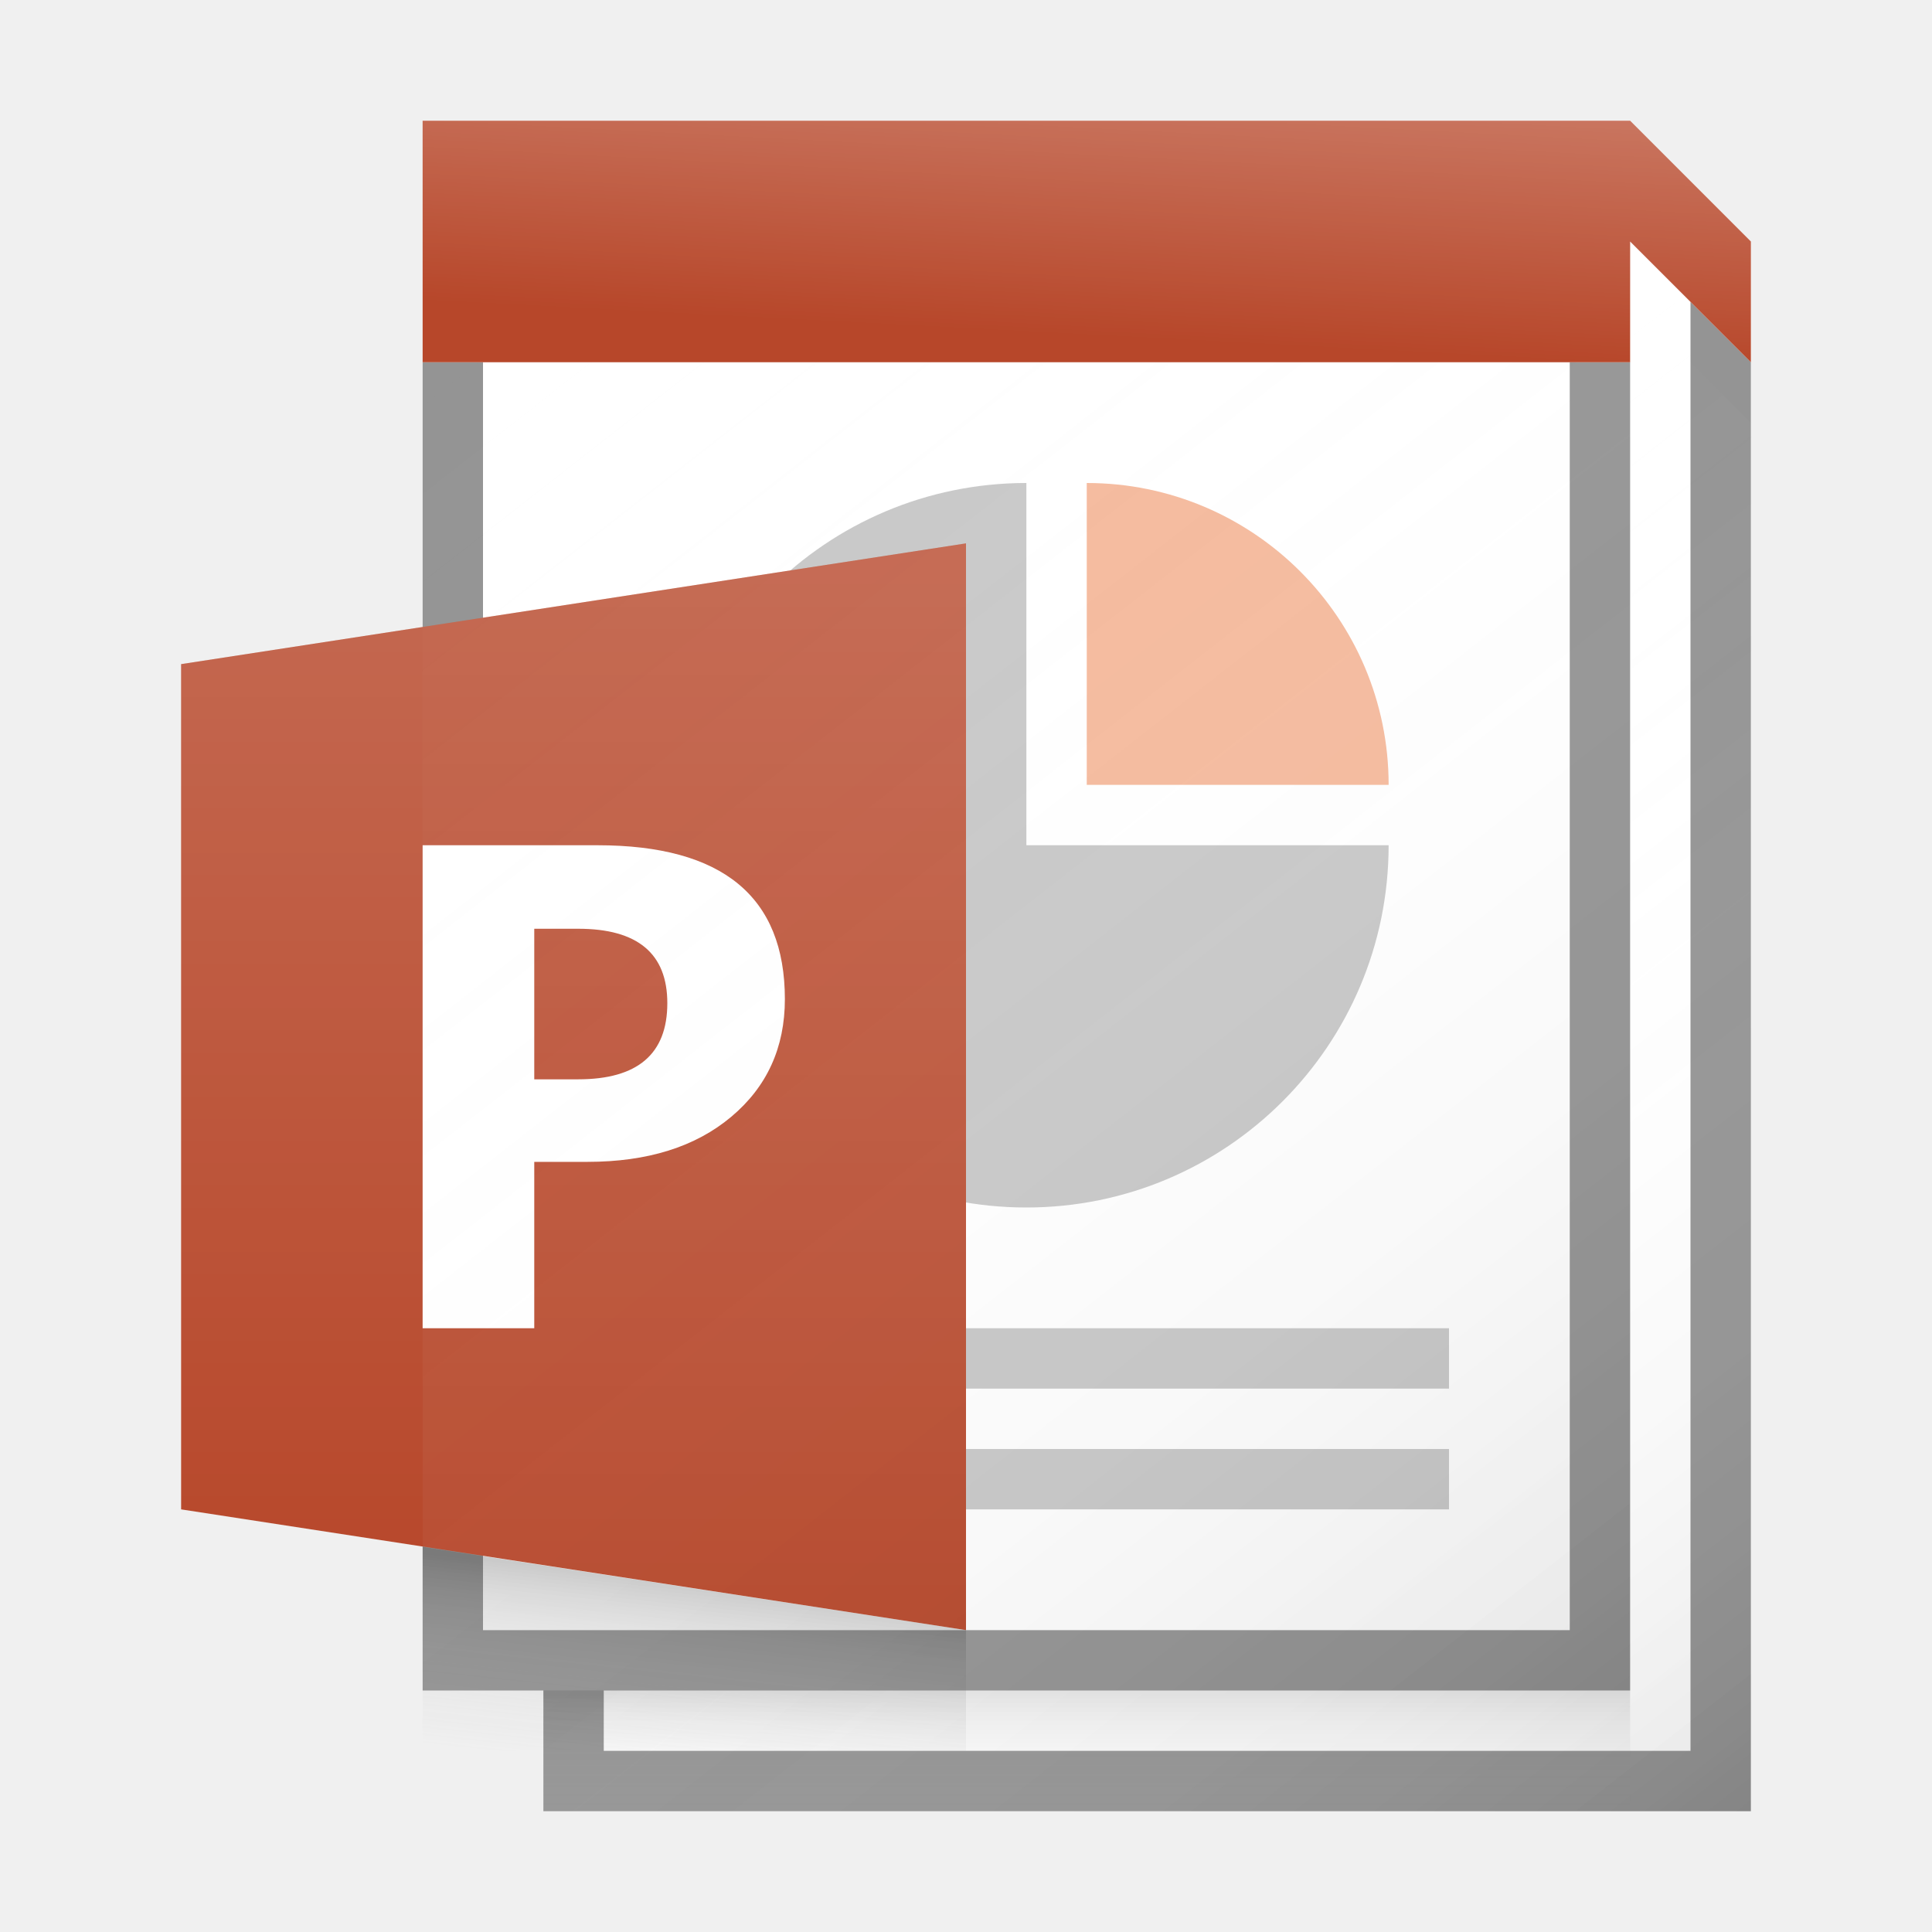
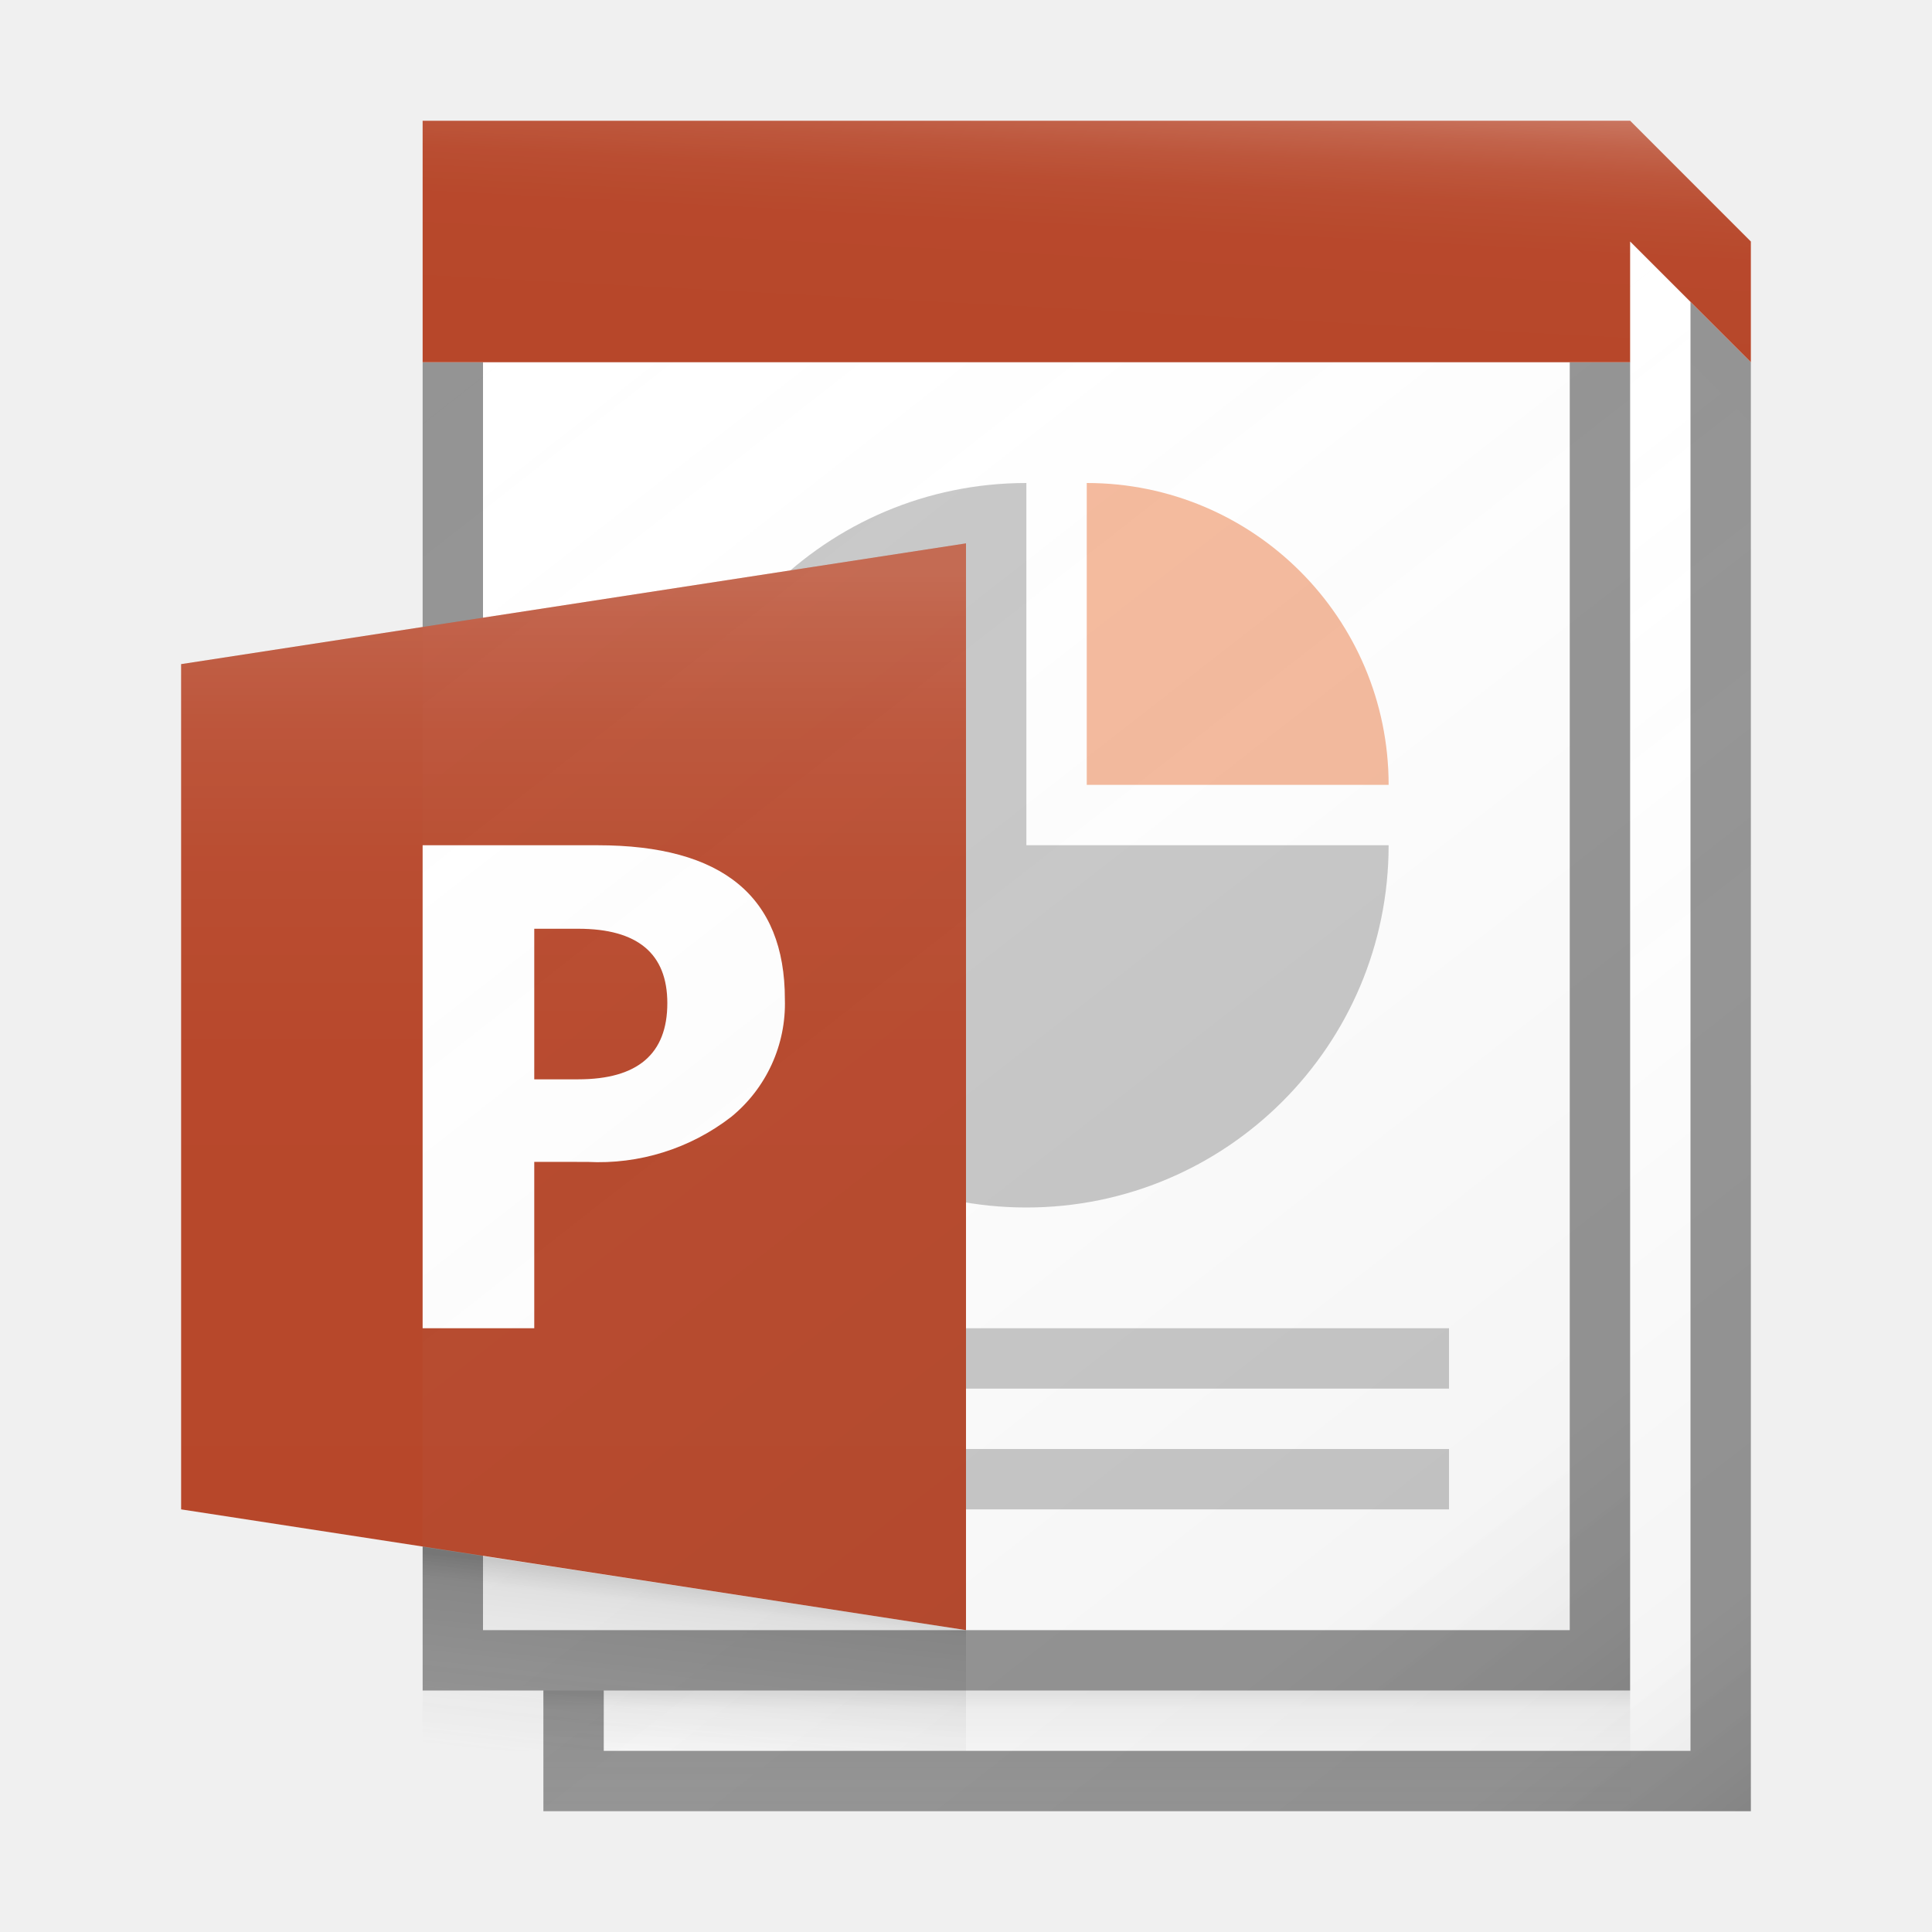
- <svg xmlns="http://www.w3.org/2000/svg" version="1.1" x="0px" y="0px" viewBox="0 0 32 32" enable-background="new 0 0 32 32" xml:space="preserve">
-   <g id="TEMPLATE" display="none">
-     <g display="inline">
-       <path fill="#D0D0D0" d="M32,0v32H0V0H32 M33-1h-1H0h-1v1v32v1h1h32h1v-1V0V-1L33-1z" />
-     </g>
-     <g display="inline" opacity="0.1">
-       <path fill="#FF3A6D" d="M30,2v28H2V2H30 M32,0H0v32h32V0L32,0z" />
-     </g>
-   </g>
-   <g id="ICONS">
-     <polygon fill="#FFFFFF" points="27,2 7,2 7,28 9,28 9,30 29,30 29,4  " />
-     <path fill="#C8C8C8" d="M23,14c0,3.314-2.686,6-6,6s-6-2.686-6-6s2.686-6,6-6v6H23z" />
-     <rect x="16" y="22" fill="#C8C8C8" width="8" height="1" />
-     <rect x="16" y="24" fill="#C8C8C8" width="8" height="1" />
-     <polygon fill="#949494" points="28,5 28,29 10,29 10,28 27,28 27,6 26,6 26,27 10,27 9,27 8,27 8,6 7,6 7,28 9,28 9,30 29,30 29,6     " />
-     <polygon fill="#B7472A" points="27,2 7,2 7,6 27,6 27,4 29,6 29,4  " />
-     <path fill="#F5BA9D" d="M18,8c2.761,0,5,2.239,5,5h-5V8z" />
-     <polygon fill="#B7472A" points="3,11 16,9 16,27 3,25  " />
-     <g>
-       <path fill="#FFFFFF" d="M8.849,19.244V22H7v-8h2.897C11.966,14,13,14.85,13,16.549c0,0.803-0.297,1.453-0.89,1.95    s-1.386,0.745-2.379,0.745H8.849z M8.849,15.383v2.494h0.727c0.985,0,1.477-0.42,1.477-1.261    c0-0.822-0.492-1.233-1.477-1.233H8.849z" />
-     </g>
-     <linearGradient id="SVGID_1_" gradientUnits="userSpaceOnUse" x1="15.172" y1="13.241" x2="28.544" y2="30.356">
-       <stop offset="0" style="stop-color:#FFFFFF;stop-opacity:0" />
-       <stop offset="0.226" style="stop-color:#FCFCFC;stop-opacity:0.023" />
-       <stop offset="0.363" style="stop-color:#F4F4F4;stop-opacity:0.036" />
-       <stop offset="0.475" style="stop-color:#E6E6E6;stop-opacity:0.048" />
-       <stop offset="0.574" style="stop-color:#D1D1D1;stop-opacity:0.057" />
-       <stop offset="0.665" style="stop-color:#B7B7B7;stop-opacity:0.067" />
-       <stop offset="0.75" style="stop-color:#979797;stop-opacity:0.075" />
-       <stop offset="0.83" style="stop-color:#707070;stop-opacity:0.083" />
-       <stop offset="0.906" style="stop-color:#444444;stop-opacity:0.091" />
-       <stop offset="0.976" style="stop-color:#121212;stop-opacity:0.098" />
-       <stop offset="1" style="stop-color:#000000;stop-opacity:0.1" />
+ <svg xmlns="http://www.w3.org/2000/svg" xmlns:xlink="http://www.w3.org/1999/xlink" id="68275185-b3da-4605-9b4e-d43ec62dd444" data-name="ICONS" viewBox="0 0 32 32">
+   <defs>
+     <linearGradient id="6257b459-a131-41e4-979f-4ca6201f1d47" x1="15.172" y1="13.241" x2="28.544" y2="30.356" gradientUnits="userSpaceOnUse">
+       <stop offset="0" stop-color="#fff" stop-opacity="0" />
+       <stop offset="0.862" stop-color="#5e5e5e" stop-opacity="0.063" />
+       <stop offset="1" stop-opacity="0.1" />
    </linearGradient>
-     <polygon fill="url(#SVGID_1_)" points="9,28 9,30 29,30 29,7 28,6 28,5 27,4 27,28  " />
-     <linearGradient id="SVGID_2_" gradientUnits="userSpaceOnUse" x1="7.873" y1="5.318" x2="26.127" y2="28.682">
-       <stop offset="0" style="stop-color:#FFFFFF;stop-opacity:0" />
-       <stop offset="0.226" style="stop-color:#FCFCFC;stop-opacity:0.023" />
-       <stop offset="0.363" style="stop-color:#F4F4F4;stop-opacity:0.036" />
-       <stop offset="0.475" style="stop-color:#E6E6E6;stop-opacity:0.048" />
-       <stop offset="0.574" style="stop-color:#D1D1D1;stop-opacity:0.057" />
-       <stop offset="0.665" style="stop-color:#B7B7B7;stop-opacity:0.067" />
-       <stop offset="0.75" style="stop-color:#979797;stop-opacity:0.075" />
-       <stop offset="0.83" style="stop-color:#707070;stop-opacity:0.083" />
-       <stop offset="0.906" style="stop-color:#444444;stop-opacity:0.091" />
-       <stop offset="0.976" style="stop-color:#121212;stop-opacity:0.098" />
-       <stop offset="1" style="stop-color:#000000;stop-opacity:0.1" />
+     <linearGradient id="50043d5d-1743-4f85-b1d6-1ebb5854fc71" x1="7.873" y1="5.318" x2="26.127" y2="28.682" xlink:href="#6257b459-a131-41e4-979f-4ca6201f1d47" />
+     <linearGradient id="23021c5c-4aa5-40b5-ae66-9c090d7bfe81" x1="9.5" y1="26.438" x2="9.5" y2="9.525" gradientUnits="userSpaceOnUse">
+       <stop offset="0" stop-color="#fff" stop-opacity="0" />
+       <stop offset="0.526" stop-color="#fff" stop-opacity="0.007" />
+       <stop offset="0.715" stop-color="#fff" stop-opacity="0.034" />
+       <stop offset="0.85" stop-color="#fff" stop-opacity="0.08" />
+       <stop offset="0.959" stop-color="#fff" stop-opacity="0.146" />
+       <stop offset="1" stop-color="#fff" stop-opacity="0.18" />
    </linearGradient>
-     <polygon fill="url(#SVGID_2_)" points="8.111,28 9.222,28 27,28 27,6 7,6 7,28  " />
-     <linearGradient id="SVGID_3_" gradientUnits="userSpaceOnUse" x1="9.5" y1="26.438" x2="9.5" y2="9.525">
-       <stop offset="0" style="stop-color:#FFFFFF;stop-opacity:0" />
-       <stop offset="0.859" style="stop-color:#FFFFFF;stop-opacity:0.155" />
-       <stop offset="1" style="stop-color:#FFFFFF;stop-opacity:0.18" />
+     <linearGradient id="41be990e-6808-45d1-8eda-8049c8f39698" x1="11.282" y1="29.352" x2="11.617" y2="26.212" gradientUnits="userSpaceOnUse">
+       <stop offset="0" stop-color="#828282" stop-opacity="0" />
+       <stop offset="0.862" stop-color="#303030" stop-opacity="0.126" />
+       <stop offset="1" stop-opacity="0.2" />
    </linearGradient>
-     <polygon fill="url(#SVGID_3_)" points="16,9 3,11 3,25 16,27  " />
-     <linearGradient id="SVGID_4_" gradientUnits="userSpaceOnUse" x1="11.282" y1="29.352" x2="11.617" y2="26.212">
-       <stop offset="0" style="stop-color:#828282;stop-opacity:0" />
-       <stop offset="0.281" style="stop-color:#7F7F7F;stop-opacity:0.056" />
-       <stop offset="0.45" style="stop-color:#777777;stop-opacity:0.09" />
-       <stop offset="0.59" style="stop-color:#696969;stop-opacity:0.118" />
-       <stop offset="0.713" style="stop-color:#545454;stop-opacity:0.143" />
-       <stop offset="0.826" style="stop-color:#3A3A3A;stop-opacity:0.165" />
-       <stop offset="0.929" style="stop-color:#1A1A1A;stop-opacity:0.186" />
-       <stop offset="1" style="stop-color:#000000;stop-opacity:0.2" />
+     <linearGradient id="13c9592d-62ec-4933-815a-29b144f9c931" x1="17.918" y1="5.563" x2="18.128" y2="1.548" gradientUnits="userSpaceOnUse">
+       <stop offset="0" stop-color="#fff" stop-opacity="0" />
+       <stop offset="0.446" stop-color="#fff" stop-opacity="0.008" />
+       <stop offset="0.636" stop-color="#fff" stop-opacity="0.036" />
+       <stop offset="0.776" stop-color="#fff" stop-opacity="0.085" />
+       <stop offset="0.892" stop-color="#fff" stop-opacity="0.154" />
+       <stop offset="0.993" stop-color="#fff" stop-opacity="0.243" />
+       <stop offset="1" stop-color="#fff" stop-opacity="0.25" />
    </linearGradient>
-     <polygon fill="url(#SVGID_4_)" points="16,29 7,29 7,25.62 16,27  " />
-     <linearGradient id="SVGID_5_" gradientUnits="userSpaceOnUse" x1="17.918" y1="5.563" x2="18.128" y2="1.548">
-       <stop offset="0" style="stop-color:#FFFFFF;stop-opacity:0" />
-       <stop offset="0.854" style="stop-color:#FFFFFF;stop-opacity:0.213" />
-       <stop offset="1" style="stop-color:#FFFFFF;stop-opacity:0.25" />
+     <linearGradient id="700afe96-205b-40f3-897e-1ef6fb7ab298" x1="18" y1="29.938" x2="18" y2="28.058" gradientUnits="userSpaceOnUse">
+       <stop offset="0" stop-color="#828282" stop-opacity="0" />
+       <stop offset="0.862" stop-color="#303030" stop-opacity="0.063" />
+       <stop offset="1" stop-opacity="0.1" />
    </linearGradient>
-     <polygon fill="url(#SVGID_5_)" points="27,2 7,2 7,6 27,6 27,4 29,6 29,4  " />
-     <linearGradient id="SVGID_6_" gradientUnits="userSpaceOnUse" x1="18" y1="29.938" x2="18" y2="28.058">
-       <stop offset="0" style="stop-color:#828282;stop-opacity:0" />
-       <stop offset="0.281" style="stop-color:#7F7F7F;stop-opacity:0.028" />
-       <stop offset="0.45" style="stop-color:#777777;stop-opacity:0.045" />
-       <stop offset="0.59" style="stop-color:#696969;stop-opacity:0.059" />
-       <stop offset="0.713" style="stop-color:#545454;stop-opacity:0.071" />
-       <stop offset="0.826" style="stop-color:#3A3A3A;stop-opacity:0.083" />
-       <stop offset="0.929" style="stop-color:#1A1A1A;stop-opacity:0.093" />
-       <stop offset="1" style="stop-color:#000000;stop-opacity:0.1" />
-     </linearGradient>
-     <rect x="9" y="28" fill="url(#SVGID_6_)" width="18" height="2" />
-   </g>
+   </defs>
+   <polygon points="27 2 7 2 7 28 9 28 9 30 29 30 29 4 27 2" fill="#fff" />
+   <path d="M23,14a6,6,0,1,1-6-6v6Z" fill="#c8c8c8" />
+   <rect x="16" y="22" width="8" height="1" fill="#c8c8c8" />
+   <rect x="16" y="24" width="8" height="1" fill="#c8c8c8" />
+   <polygon points="28 5 28 29 10 29 10 28 27 28 27 6 26 6 26 27 10 27 9 27 8 27 8 6 7 6 7 28 9 28 9 30 29 30 29 6 28 5" fill="#949494" />
+   <polygon points="27 2 7 2 7 6 27 6 27 4 29 6 29 4 27 2" fill="#b7472a" />
+   <path d="M18,8a5,5,0,0,1,5,5H18Z" fill="#f5ba9d" />
+   <polygon points="3 11 16 9 16 27 3 25 3 11" fill="#b7472a" />
+   <path d="M8.849,19.244V22H7V14H9.897Q13,14,13,16.55a2.42,2.42,0,0,1-.89,1.95,3.588,3.588,0,0,1-2.379.745Zm0-3.861v2.494h.727q1.477,0,1.477-1.261,0-1.233-1.477-1.233Z" fill="#fff" />
+   <polygon points="9 28 9 30 29 30 29 7 28 6 28 5 27 4 27 28 9 28" fill="url(#6257b459-a131-41e4-979f-4ca6201f1d47)" />
+   <polygon points="8.111 28 9.222 28 27 28 27 6 7 6 7 28 8.111 28" fill="url(#50043d5d-1743-4f85-b1d6-1ebb5854fc71)" />
+   <polygon points="16 9 3 11 3 25 16 27 16 9" fill="url(#23021c5c-4aa5-40b5-ae66-9c090d7bfe81)" />
+   <polygon points="16 29 7 29 7 25.62 16 27 16 29" fill="url(#41be990e-6808-45d1-8eda-8049c8f39698)" />
+   <polygon points="27 2 7 2 7 6 27 6 27 4 29 6 29 4 27 2" fill="url(#13c9592d-62ec-4933-815a-29b144f9c931)" />
+   <rect x="9" y="28" width="18" height="2" fill="url(#700afe96-205b-40f3-897e-1ef6fb7ab298)" />
</svg>
